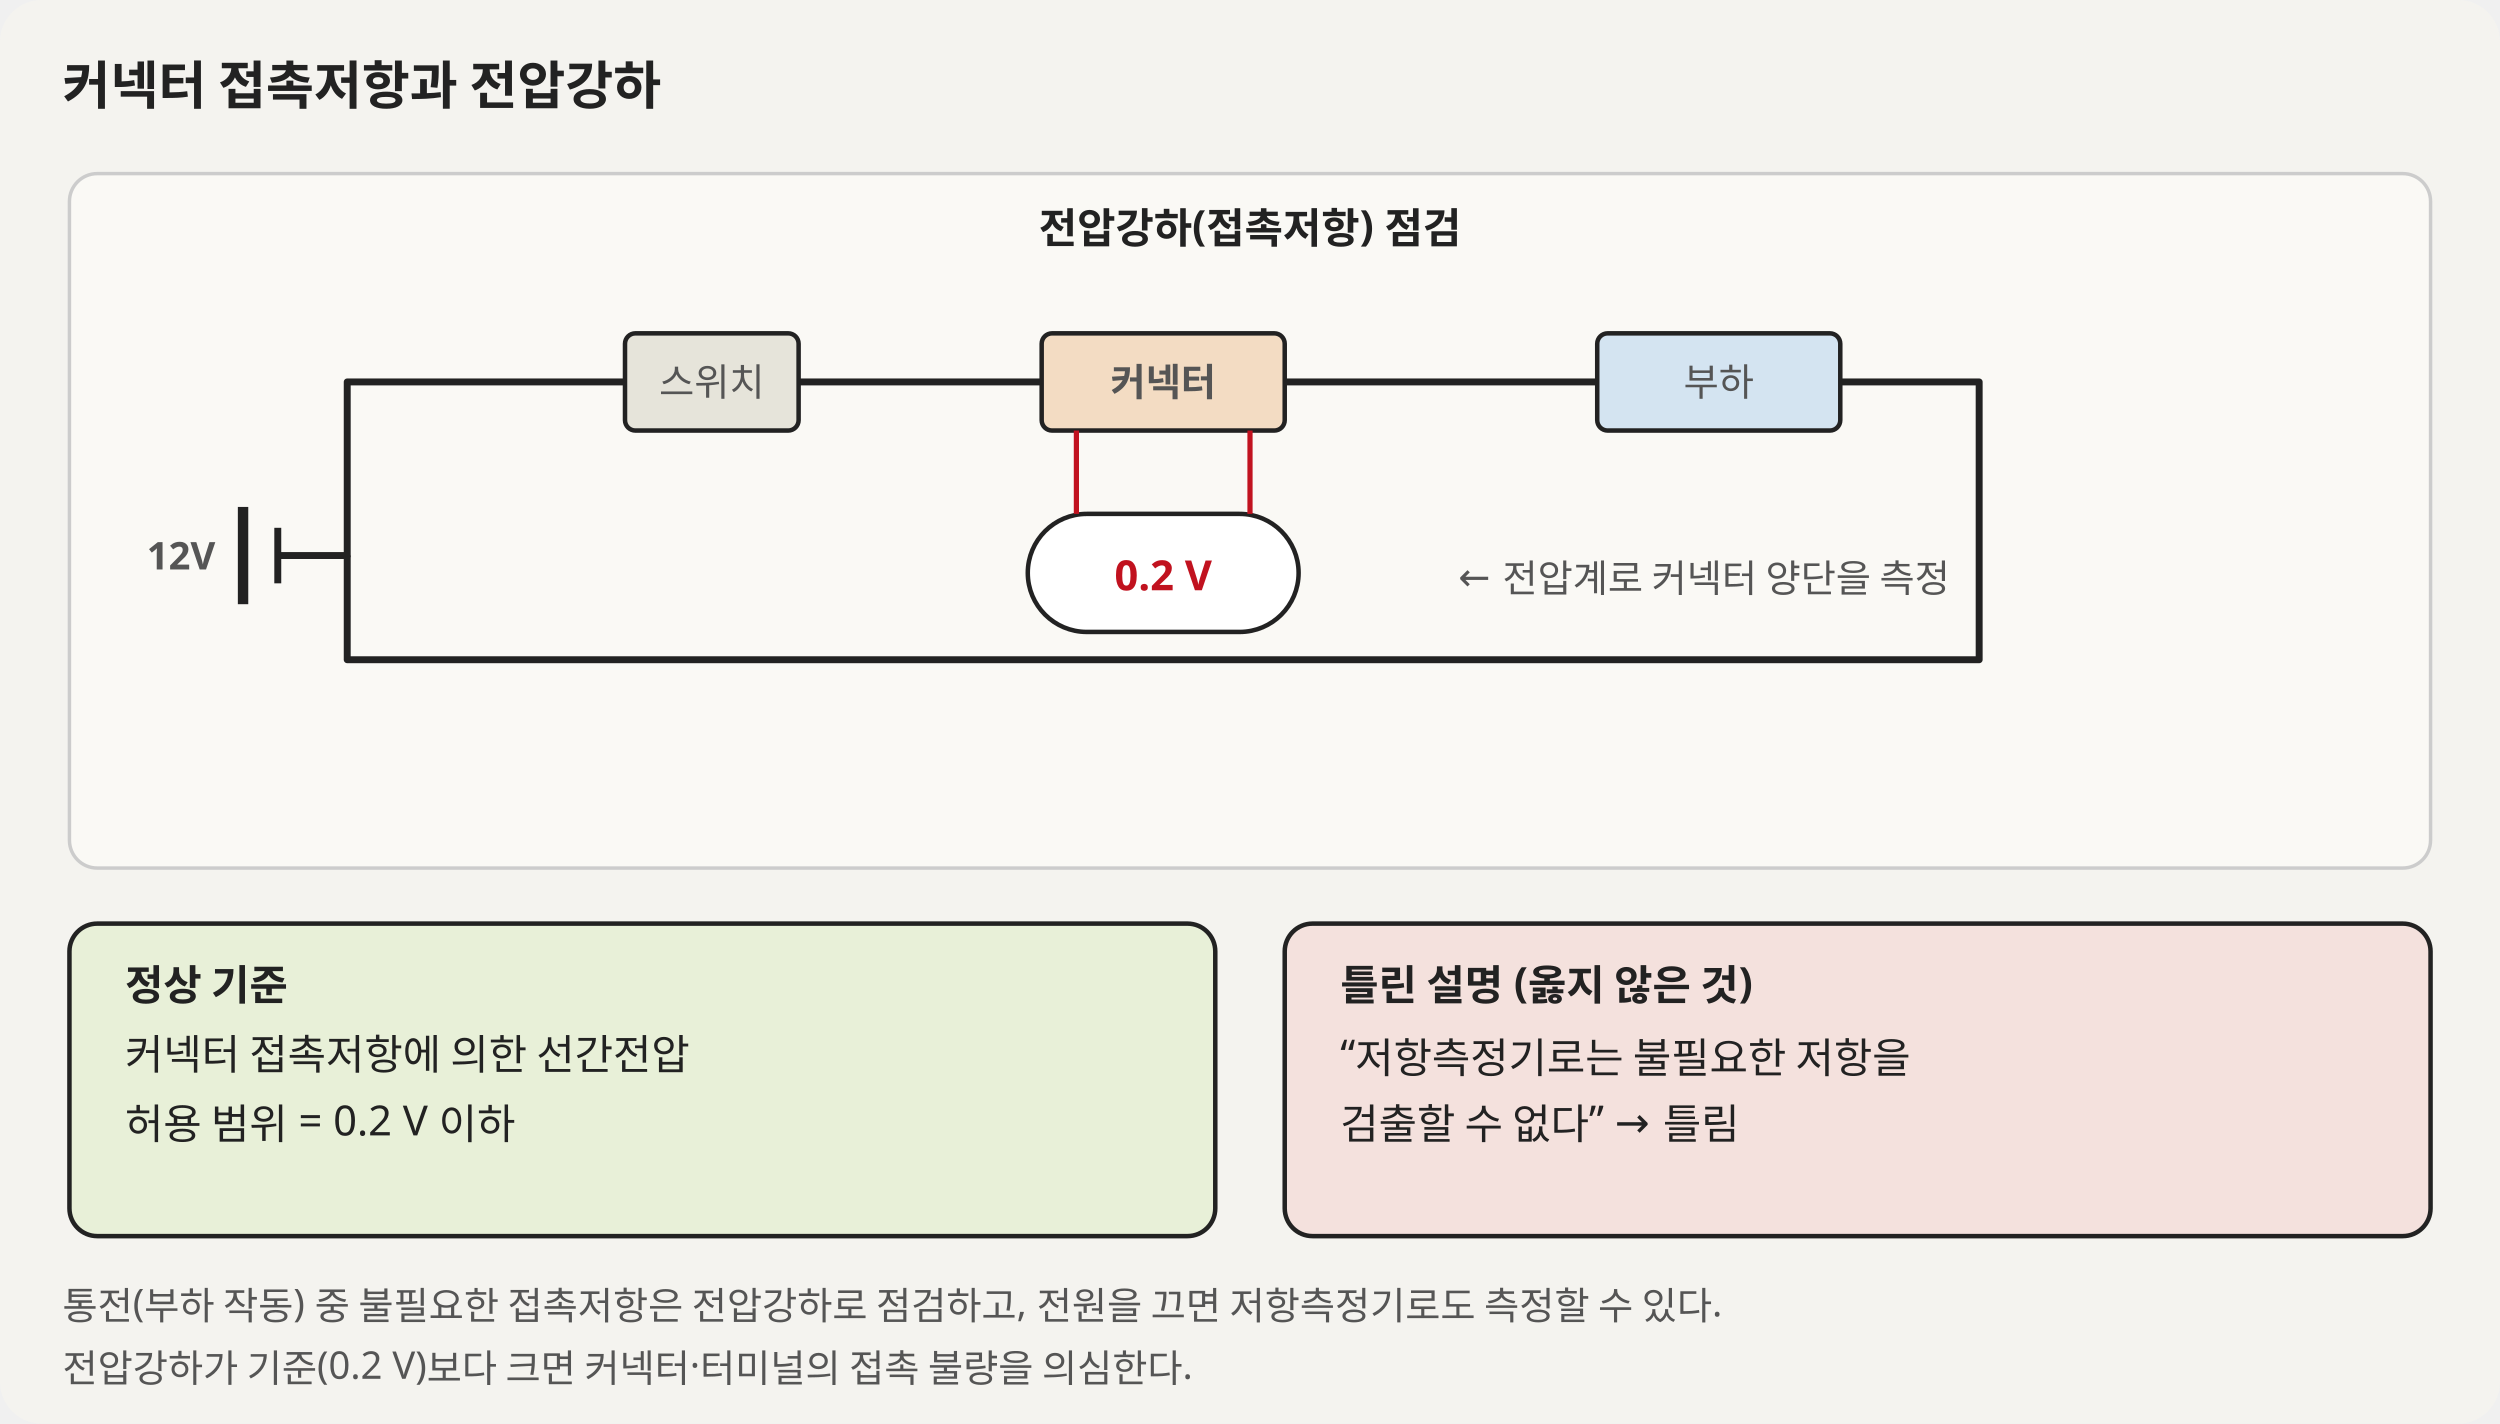
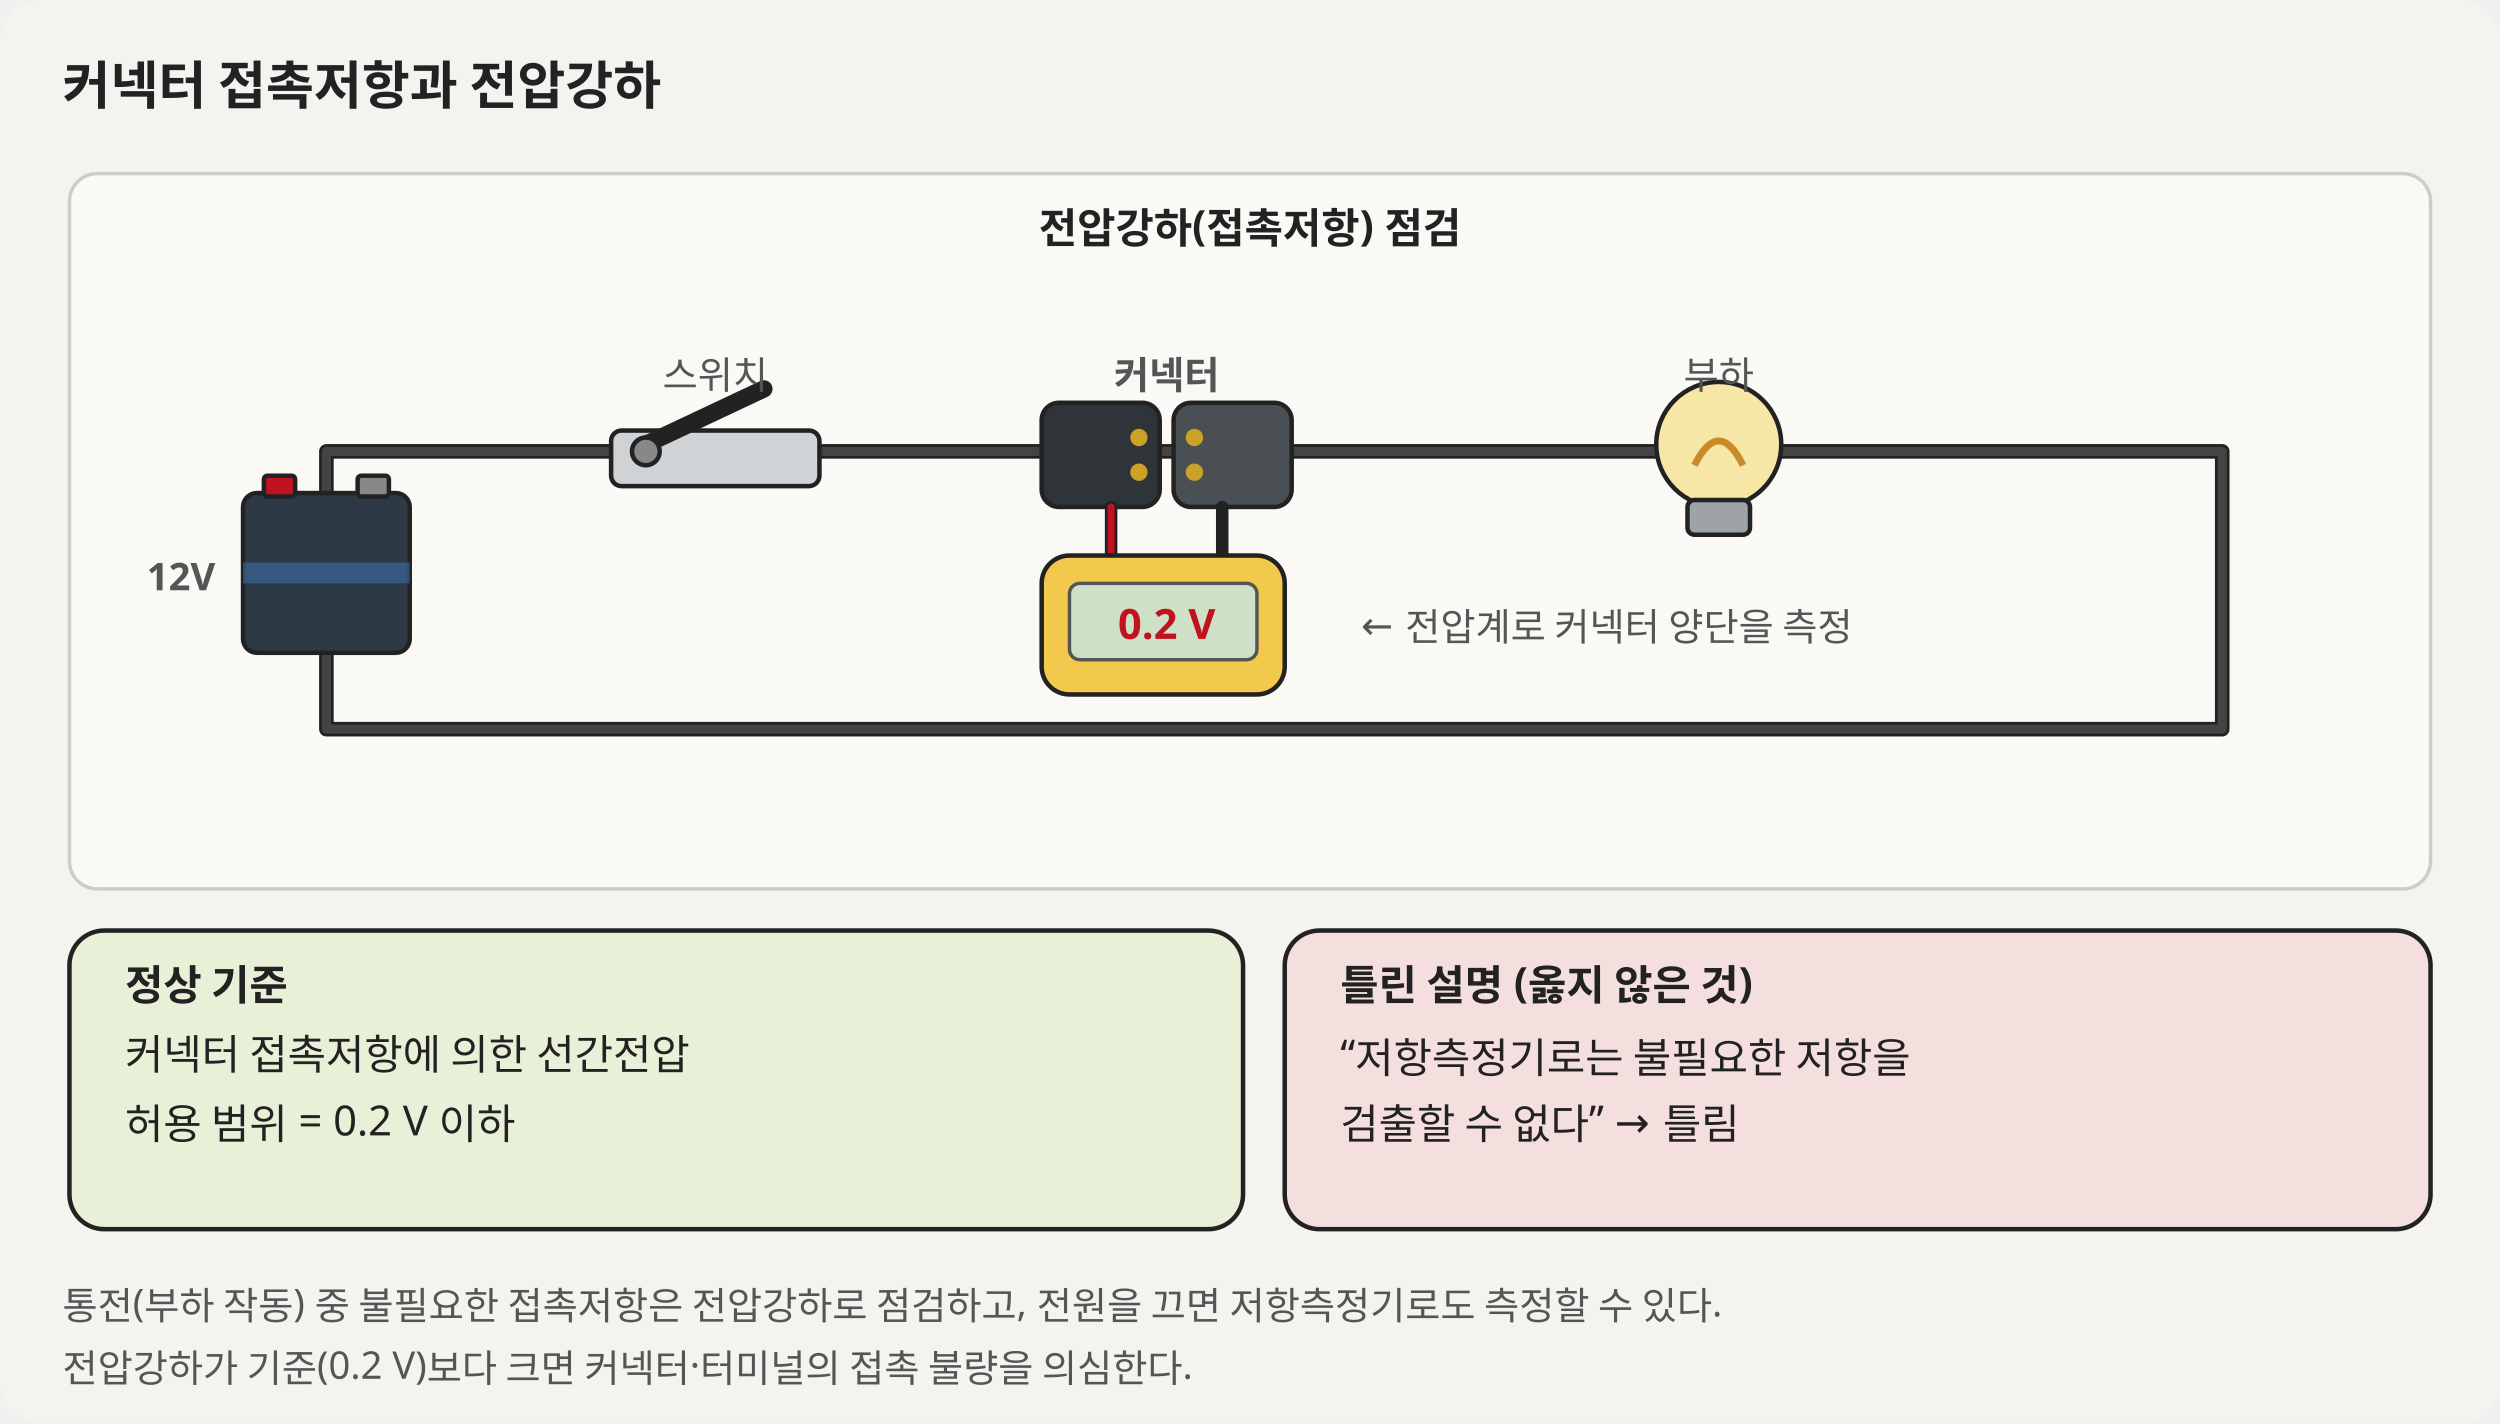
<svg xmlns="http://www.w3.org/2000/svg" viewBox="0 0 720 410" width="720" height="410" role="img" aria-label="스위치와 커넥터가 있는 회로에서 커넥터 양단 전압강하 0.2볼트 이하 점검">
  <style>
text{font:12px "Apple SD Gothic Neo","Malgun Gothic","Noto Sans KR",sans-serif;fill:#222}
.t{font-size:15px;font-weight:700}.n{font-size:11px;fill:#555}
.l{stroke:#444;stroke-width:.8;fill:none}.d{fill:#444}
.o{stroke:#222;stroke-width:1.3;stroke-linejoin:round}
.k{stroke:#222;stroke-width:1;fill:none}
</style>
  <defs>
    <marker id="a" viewBox="0 0 8 8" refX="7" refY="4" markerWidth="7" markerHeight="7" orient="auto">
      <path d="M0,0L8,4L0,8Z" fill="#444" />
    </marker>
    <marker id="r" viewBox="0 0 8 8" refX="7" refY="4" markerWidth="7" markerHeight="7" orient="auto">
      <path d="M0,0L8,4L0,8Z" fill="#c1121f" />
    </marker>
  </defs>
  <rect width="720" height="410" rx="12" fill="#F4F3EF" />
+   <defs>
+     <linearGradient id="mt" x1="0" y1="0" x2="1" y2="0">
+       <stop offset="0" stop-color="#e9ebec" />
+       <stop offset=".5" stop-color="#c3c7ca" />
+       <stop offset="1" stop-color="#9ea3a7" />
+     </linearGradient>
+     <linearGradient id="mv" x1="0" y1="0" x2="0" y2="1">
+       <stop offset="0" stop-color="#eceeef" />
+       <stop offset="1" stop-color="#b4b9bd" />
+     </linearGradient>
+     <linearGradient id="bk" x1="0" y1="0" x2="1" y2="0">
+       <stop offset="0" stop-color="#4a4f54" />
+       <stop offset=".5" stop-color="#2b2f33" />
+       <stop offset="1" stop-color="#1b1e21" />
+     </linearGradient>
+   </defs>
+   <rect x="20" y="50" width="680" height="206" rx="8" fill="#faf9f5" stroke="#ccc" />
+   <path d="M94,142V130H640V210H94V188" fill="none" stroke="#222" stroke-width="4.2" stroke-linejoin="round" stroke-linecap="round" />
+   <path d="M94,142V130H640V210H94V188" fill="none" stroke="#444" stroke-width="2.6" stroke-linejoin="round" stroke-linecap="round" />
+   <rect class="o" x="70" y="142" width="48" height="46" rx="4" fill="#2d3a45" />
+   <rect class="o" x="76" y="137" width="9" height="6" rx="1" fill="#c1121f" />
+   <rect class="o" x="103" y="137" width="9" height="6" rx="1" fill="#888" />
+   <rect x="70" y="162" width="48" height="6" fill="#3d78b8" opacity=".5" />
+   <rect class="o" x="176" y="124" width="60" height="16" rx="3" fill="#cfd3d6" />
+   <path d="M186,128L220,112" stroke="#222" stroke-width="5" stroke-linecap="round" />
+   <circle class="o" cx="186" cy="130" r="4" fill="#888" />
+   <rect class="o" x="300" y="116" width="34" height="30" rx="5" fill="#2f3438" />
+   <rect class="o" x="338" y="116" width="34" height="30" rx="5" fill="#4a4f54" />
+   <circle cx="328" cy="126" r="2.5" fill="#c9a227" />
+   <circle cx="344" cy="126" r="2.5" fill="#c9a227" />
+   <circle cx="328" cy="136" r="2.5" fill="#c9a227" />
+   <circle cx="344" cy="136" r="2.5" fill="#c9a227" />
+   <circle class="o" cx="495" cy="128" r="18" fill="#f6e7a6" />
+   <path d="M488,134 q7,-14 14,0" fill="none" stroke="#c98a2a" stroke-width="2" />
+   <rect class="o" x="486" y="144" width="18" height="10" rx="2" fill="#9ea3a7" />
+   <path d="M320,146V160" fill="none" stroke="#222" stroke-width="3.6" stroke-linejoin="round" stroke-linecap="round" />
+   <path d="M320,146V160" fill="none" stroke="#c1121f" stroke-width="2" stroke-linejoin="round" stroke-linecap="round" />
+   <path d="M352,146V160" fill="none" stroke="#222" stroke-width="3.6" stroke-linejoin="round" stroke-linecap="round" />
+   <path d="M352,146V160" fill="none" stroke="#222" stroke-width="2" stroke-linejoin="round" stroke-linecap="round" />
+   <rect class="o" x="300" y="160" width="70" height="40" rx="8" fill="#f2c94c" />
+   <rect x="308" y="168" width="54" height="22" rx="3" fill="#cfe0c8" stroke="#555" />
+   <rect class="o" x="20" y="268" width="338" height="86" rx="10" fill="#e8f0d8" />
+   <rect class="o" x="370" y="268" width="330" height="86" rx="10" fill="#f4dede" />
  <text class="t" x="18" y="30">커넥터 접촉저항과 전압강하</text>
-   <rect x="20" y="50" width="680" height="200" rx="8" fill="#faf9f5" stroke="#ccc" />
  <text x="360.0" y="70" text-anchor="middle" style="font-weight:700;fill:#222">전압강하(접촉저항) 점검</text>
-   <path d="M70,146V174" fill="none" stroke="#222" stroke-width="3" stroke-linejoin="round" />
-   <path d="M80,152V168" fill="none" stroke="#222" stroke-width="2" stroke-linejoin="round" />
-   <text class="n" x="62" y="164" text-anchor="end" style="font-weight:700">12V</text>
-   <path d="M80,160H100V110H180" fill="none" stroke="#222" stroke-width="2" stroke-linejoin="round" />
-   <rect class="o" x="180" y="96" width="50" height="28" fill="#e6e4da" rx="3" />
-   <text class="n" x="205" y="114" text-anchor="middle">스위치</text>
-   <path d="M230,110H300" fill="none" stroke="#222" stroke-width="2" stroke-linejoin="round" />
-   <rect class="o" x="300" y="96" width="70" height="28" fill="#f3dcc3" rx="3" />
-   <text class="n" x="335" y="114" text-anchor="middle" style="font-weight:700">커넥터</text>
-   <path d="M370,110H460" fill="none" stroke="#222" stroke-width="2" stroke-linejoin="round" />
-   <rect class="o" x="460" y="96" width="70" height="28" fill="#d4e4f1" rx="3" />
-   <text class="n" x="495" y="114" text-anchor="middle">부하</text>
-   <path d="M530,110H570V190H100V160" fill="none" stroke="#222" stroke-width="2" stroke-linejoin="round" />
-   <rect class="o" x="296" y="148" width="78" height="34" fill="#fff" rx="17" />
-   <text x="335" y="170" text-anchor="middle" style="font-weight:700;fill:#c1121f">0.2 V</text>
-   <path d="M310,148V124M360,148V124" fill="none" stroke="#c1121f" stroke-width="1.5" stroke-linejoin="round" />
-   <text class="n" x="420" y="170" text-anchor="start">← 전압계로 커넥터 양단을 측정</text>
-   <rect class="o" x="20" y="266" width="330" height="90" fill="#e8f0d8" rx="8" />
+   <text class="n" x="62" y="170" text-anchor="end" style="font-weight:700">12V</text>
+   <text class="n" x="206" y="112" text-anchor="middle">스위치</text>
+   <text class="n" x="336" y="112" text-anchor="middle" style="font-weight:700">커넥터</text>
+   <text class="n" x="495" y="112" text-anchor="middle">부하</text>
+   <text x="336" y="184" text-anchor="middle" style="font-weight:700;fill:#c1121f">0.2 V</text>
+   <text class="n" x="392" y="184" text-anchor="start">← 전압계로 커넥터 양단을 측정</text>
  <text x="36" y="288" text-anchor="start" style="font-weight:700">정상 기준</text>
  <text x="36" y="308" text-anchor="start">커넥터 접촉저항에 의한 선간전압</text>
  <text x="36" y="328" text-anchor="start">허용 범위 = 0.2 V 이하</text>
-   <rect class="o" x="370" y="266" width="330" height="90" fill="#f4e1dd" rx="8" />
  <text x="386" y="288" text-anchor="start" style="font-weight:700">틀린 설명 (옳지 않은 것)</text>
  <text x="386" y="308" text-anchor="start">“저항측정기로는 불필요한 저항을</text>
  <text x="386" y="328" text-anchor="start"> 검출할 수 없다”  → 틀림</text>
  <text class="n" x="18" y="380">통전(부하 작동) 중 불필요한 접촉저항은 전압강하로 점검하고, 전원을 끄면 저항측정기로도 측정할 수 있다.</text>
  <text class="n" x="18" y="398">전압강하가 기준(0.2 V)보다 크면 커넥터·터미널의 접촉 불량을 의심한다.</text>
</svg>
